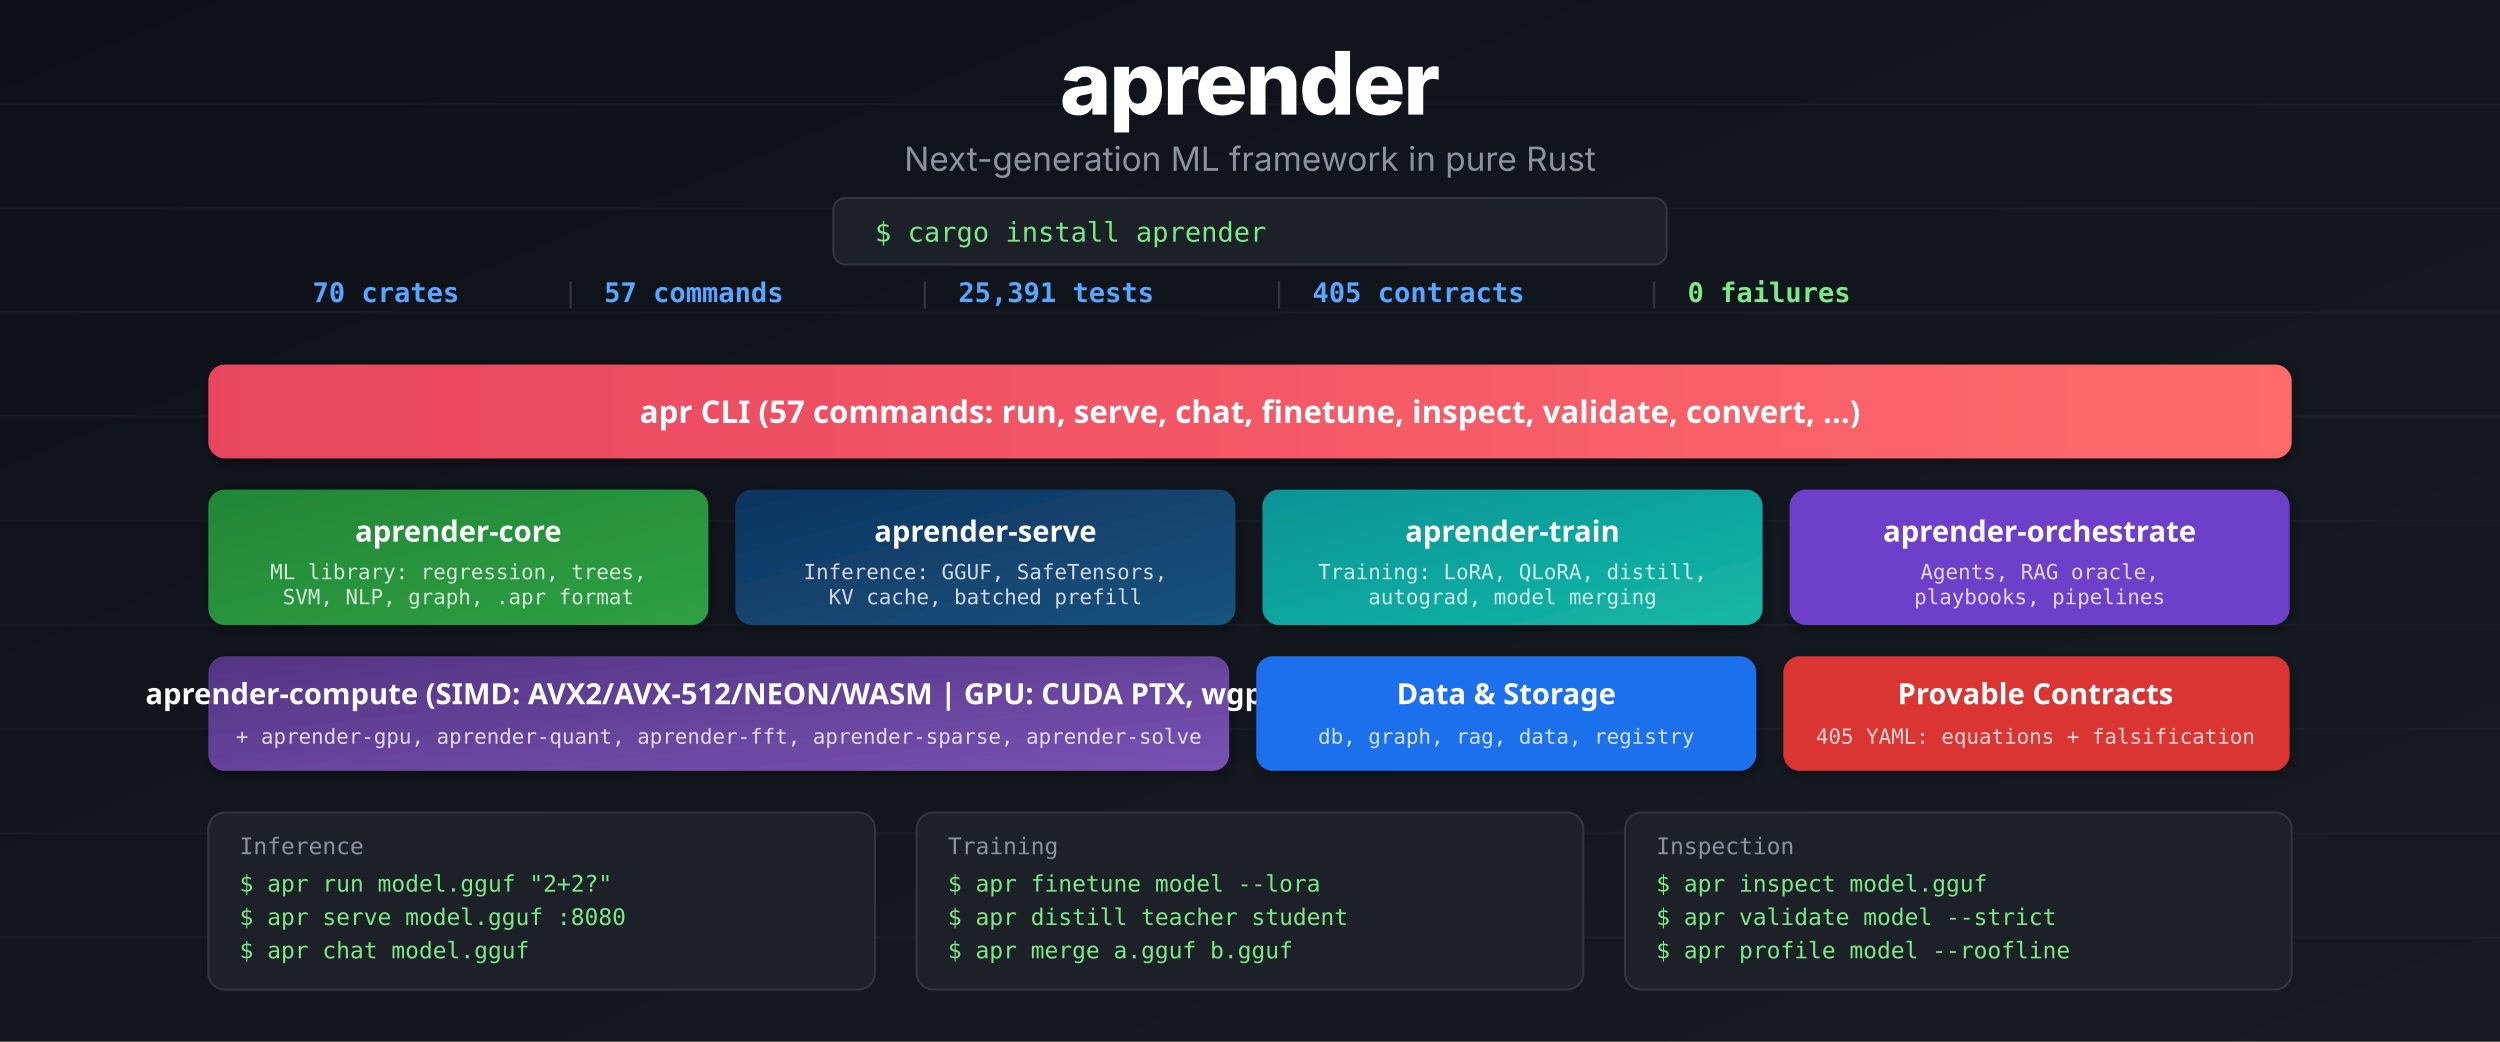
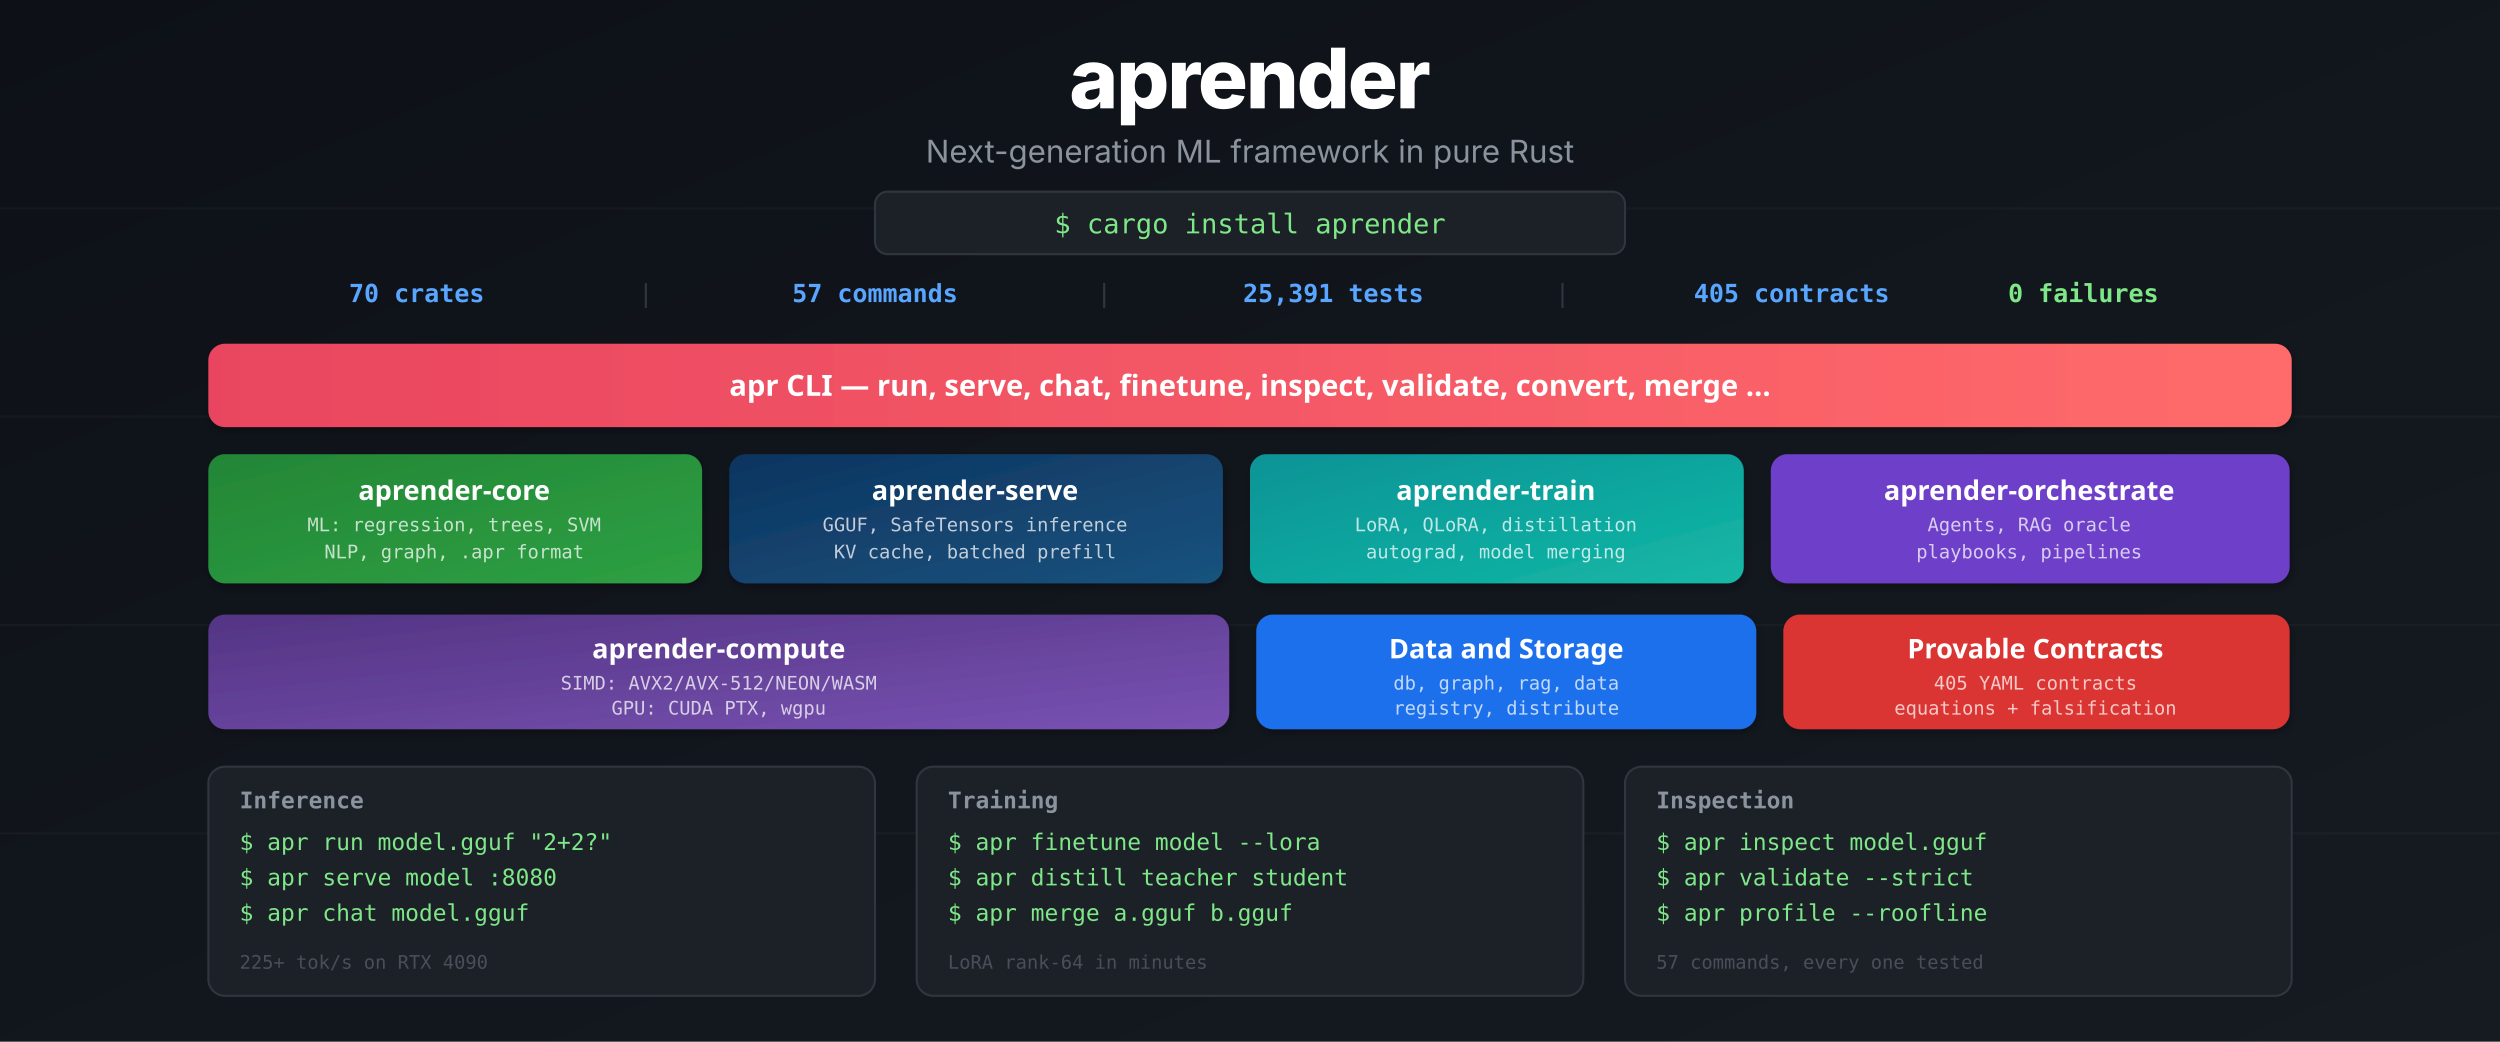
<svg xmlns="http://www.w3.org/2000/svg" viewBox="0 0 1200 500" role="img" aria-label="aprender - Next-generation ML framework in pure Rust">
  <defs>
    <linearGradient id="bg" x1="0%" y1="0%" x2="100%" y2="100%">
      <stop offset="0%" style="stop-color:#0d1117" />
      <stop offset="100%" style="stop-color:#161b22" />
    </linearGradient>
    <linearGradient id="accent" x1="0%" y1="0%" x2="100%" y2="0%">
      <stop offset="0%" style="stop-color:#e94560" />
      <stop offset="100%" style="stop-color:#ff6b6b" />
    </linearGradient>
    <linearGradient id="compute" x1="0%" y1="0%" x2="100%" y2="100%">
      <stop offset="0%" style="stop-color:#533483" />
      <stop offset="100%" style="stop-color:#7952b3" />
    </linearGradient>
    <linearGradient id="serve" x1="0%" y1="0%" x2="100%" y2="100%">
      <stop offset="0%" style="stop-color:#0f3460" />
      <stop offset="100%" style="stop-color:#16537e" />
    </linearGradient>
    <linearGradient id="train" x1="0%" y1="0%" x2="100%" y2="100%">
      <stop offset="0%" style="stop-color:#0a9396" />
      <stop offset="100%" style="stop-color:#14b8a6" />
    </linearGradient>
    <linearGradient id="core" x1="0%" y1="0%" x2="100%" y2="100%">
      <stop offset="0%" style="stop-color:#238636" />
      <stop offset="100%" style="stop-color:#2ea043" />
    </linearGradient>
-     <filter id="glow">
-       <feGaussianBlur stdDeviation="3" result="blur" />
-       <feMerge>
-         <feMergeNode in="blur" />
-         <feMergeNode in="SourceGraphic" />
-       </feMerge>
-     </filter>
    <filter id="shadow">
-       <feDropShadow dx="1" dy="2" stdDeviation="3" flood-opacity="0.3" />
+       <feDropShadow dx="1" dy="2" stdDeviation="2" flood-opacity="0.25" />
    </filter>
  </defs>
  <rect width="1200" height="500" fill="url(#bg)" />
-   <g opacity="0.03">
-     <line x1="0" y1="50" x2="1200" y2="50" stroke="#fff" stroke-width="1" />
-     <line x1="0" y1="100" x2="1200" y2="100" stroke="#fff" stroke-width="1" />
-     <line x1="0" y1="150" x2="1200" y2="150" stroke="#fff" stroke-width="1" />
-     <line x1="0" y1="200" x2="1200" y2="200" stroke="#fff" stroke-width="1" />
-     <line x1="0" y1="250" x2="1200" y2="250" stroke="#fff" stroke-width="1" />
-     <line x1="0" y1="300" x2="1200" y2="300" stroke="#fff" stroke-width="1" />
-     <line x1="0" y1="350" x2="1200" y2="350" stroke="#fff" stroke-width="1" />
-     <line x1="0" y1="400" x2="1200" y2="400" stroke="#fff" stroke-width="1" />
-     <line x1="0" y1="450" x2="1200" y2="450" stroke="#fff" stroke-width="1" />
+   <g opacity="0.03" stroke="#fff" stroke-width="1">
+     <line x1="0" y1="100" x2="1200" y2="100" />
+     <line x1="0" y1="200" x2="1200" y2="200" />
+     <line x1="0" y1="300" x2="1200" y2="300" />
+     <line x1="0" y1="400" x2="1200" y2="400" />
  </g>
-   <text x="600" y="55" text-anchor="middle" fill="#ffffff" font-family="system-ui, -apple-system, sans-serif" font-size="42" font-weight="800" letter-spacing="-1">aprender</text>
-   <text x="600" y="82" text-anchor="middle" fill="#8b949e" font-family="system-ui, -apple-system, sans-serif" font-size="16">Next-generation ML framework in pure Rust</text>
-   <rect x="400" y="95" width="400" height="32" rx="6" fill="#1c2128" stroke="#30363d" stroke-width="1" />
-   <text x="420" y="116" fill="#7ee787" font-family="monospace" font-size="13">$ cargo install aprender</text>
-   <g transform="translate(150, 145)">
-     <text x="0" y="0" fill="#58a6ff" font-family="monospace" font-size="13" font-weight="bold">70 crates</text>
-     <text x="120" y="0" fill="#30363d" font-family="monospace" font-size="13">|</text>
-     <text x="140" y="0" fill="#58a6ff" font-family="monospace" font-size="13" font-weight="bold">57 commands</text>
-     <text x="290" y="0" fill="#30363d" font-family="monospace" font-size="13">|</text>
-     <text x="310" y="0" fill="#58a6ff" font-family="monospace" font-size="13" font-weight="bold">25,391 tests</text>
-     <text x="460" y="0" fill="#30363d" font-family="monospace" font-size="13">|</text>
-     <text x="480" y="0" fill="#58a6ff" font-family="monospace" font-size="13" font-weight="bold">405 contracts</text>
-     <text x="640" y="0" fill="#30363d" font-family="monospace" font-size="13">|</text>
-     <text x="660" y="0" fill="#7ee787" font-family="monospace" font-size="13" font-weight="bold">0 failures</text>
-   </g>
-   <rect x="100" y="175" width="1000" height="45" rx="8" fill="url(#accent)" filter="url(#shadow)" />
-   <text x="600" y="203" text-anchor="middle" fill="#ffffff" font-family="system-ui, sans-serif" font-size="15" font-weight="bold">apr CLI  (57 commands: run, serve, chat, finetune, inspect, validate, convert, ...)</text>
-   <g transform="translate(100, 235)">
-     <rect x="0" y="0" width="240" height="65" rx="8" fill="url(#core)" filter="url(#shadow)" />
-     <text x="120" y="25" text-anchor="middle" fill="#ffffff" font-family="system-ui, sans-serif" font-size="14" font-weight="bold">aprender-core</text>
-     <text x="120" y="43" text-anchor="middle" fill="#ffffffcc" font-family="monospace" font-size="10">ML library: regression, trees,</text>
-     <text x="120" y="55" text-anchor="middle" fill="#ffffffcc" font-family="monospace" font-size="10">SVM, NLP, graph, .apr format</text>
-     <rect x="253" y="0" width="240" height="65" rx="8" fill="url(#serve)" filter="url(#shadow)" />
-     <text x="373" y="25" text-anchor="middle" fill="#ffffff" font-family="system-ui, sans-serif" font-size="14" font-weight="bold">aprender-serve</text>
-     <text x="373" y="43" text-anchor="middle" fill="#ffffffcc" font-family="monospace" font-size="10">Inference: GGUF, SafeTensors,</text>
-     <text x="373" y="55" text-anchor="middle" fill="#ffffffcc" font-family="monospace" font-size="10">KV cache, batched prefill</text>
-     <rect x="506" y="0" width="240" height="65" rx="8" fill="url(#train)" filter="url(#shadow)" />
-     <text x="626" y="25" text-anchor="middle" fill="#ffffff" font-family="system-ui, sans-serif" font-size="14" font-weight="bold">aprender-train</text>
-     <text x="626" y="43" text-anchor="middle" fill="#ffffffcc" font-family="monospace" font-size="10">Training: LoRA, QLoRA, distill,</text>
-     <text x="626" y="55" text-anchor="middle" fill="#ffffffcc" font-family="monospace" font-size="10">autograd, model merging</text>
-     <rect x="759" y="0" width="240" height="65" rx="8" fill="#6e40c9" filter="url(#shadow)" />
-     <text x="879" y="25" text-anchor="middle" fill="#ffffff" font-family="system-ui, sans-serif" font-size="14" font-weight="bold">aprender-orchestrate</text>
-     <text x="879" y="43" text-anchor="middle" fill="#ffffffcc" font-family="monospace" font-size="10">Agents, RAG oracle,</text>
-     <text x="879" y="55" text-anchor="middle" fill="#ffffffcc" font-family="monospace" font-size="10">playbooks, pipelines</text>
-   </g>
-   <g transform="translate(100, 315)">
-     <rect x="0" y="0" width="490" height="55" rx="8" fill="url(#compute)" filter="url(#shadow)" />
-     <text x="245" y="23" text-anchor="middle" fill="#ffffff" font-family="system-ui, sans-serif" font-size="14" font-weight="bold">aprender-compute  (SIMD: AVX2/AVX-512/NEON/WASM | GPU: CUDA PTX, wgpu)</text>
-     <text x="245" y="42" text-anchor="middle" fill="#ffffffcc" font-family="monospace" font-size="10">+ aprender-gpu, aprender-quant, aprender-fft, aprender-sparse, aprender-solve</text>
-     <rect x="503" y="0" width="240" height="55" rx="8" fill="#1f6feb" filter="url(#shadow)" />
-     <text x="623" y="23" text-anchor="middle" fill="#ffffff" font-family="system-ui, sans-serif" font-size="14" font-weight="bold">Data &amp; Storage</text>
-     <text x="623" y="42" text-anchor="middle" fill="#ffffffcc" font-family="monospace" font-size="10">db, graph, rag, data, registry</text>
-     <rect x="756" y="0" width="243" height="55" rx="8" fill="#da3633" filter="url(#shadow)" />
-     <text x="877" y="23" text-anchor="middle" fill="#ffffff" font-family="system-ui, sans-serif" font-size="14" font-weight="bold">Provable Contracts</text>
-     <text x="877" y="42" text-anchor="middle" fill="#ffffffcc" font-family="monospace" font-size="10">405 YAML: equations + falsification</text>
-   </g>
-   <g transform="translate(100, 390)">
-     <rect x="0" y="0" width="320" height="85" rx="8" fill="#1c2128" stroke="#30363d" stroke-width="1" />
-     <text x="15" y="20" fill="#8b949e" font-family="monospace" font-size="11">Inference</text>
-     <text x="15" y="38" fill="#7ee787" font-family="monospace" font-size="11">$ apr run model.gguf "2+2?"</text>
-     <text x="15" y="54" fill="#7ee787" font-family="monospace" font-size="11">$ apr serve model.gguf :8080</text>
-     <text x="15" y="70" fill="#7ee787" font-family="monospace" font-size="11">$ apr chat model.gguf</text>
-     <rect x="340" y="0" width="320" height="85" rx="8" fill="#1c2128" stroke="#30363d" stroke-width="1" />
-     <text x="355" y="20" fill="#8b949e" font-family="monospace" font-size="11">Training</text>
-     <text x="355" y="38" fill="#7ee787" font-family="monospace" font-size="11">$ apr finetune model --lora</text>
-     <text x="355" y="54" fill="#7ee787" font-family="monospace" font-size="11">$ apr distill teacher student</text>
-     <text x="355" y="70" fill="#7ee787" font-family="monospace" font-size="11">$ apr merge a.gguf b.gguf</text>
-     <rect x="680" y="0" width="320" height="85" rx="8" fill="#1c2128" stroke="#30363d" stroke-width="1" />
-     <text x="695" y="20" fill="#8b949e" font-family="monospace" font-size="11">Inspection</text>
-     <text x="695" y="38" fill="#7ee787" font-family="monospace" font-size="11">$ apr inspect model.gguf</text>
-     <text x="695" y="54" fill="#7ee787" font-family="monospace" font-size="11">$ apr validate model --strict</text>
-     <text x="695" y="70" fill="#7ee787" font-family="monospace" font-size="11">$ apr profile model --roofline</text>
-   </g>
+   <text x="600" y="52" text-anchor="middle" fill="#fff" font-family="system-ui,-apple-system,sans-serif" font-size="40" font-weight="800" letter-spacing="-1">aprender</text>
+   <text x="600" y="78" text-anchor="middle" fill="#8b949e" font-family="system-ui,-apple-system,sans-serif" font-size="15">Next-generation ML framework in pure Rust</text>
+   <rect x="420" y="92" width="360" height="30" rx="6" fill="#1c2128" stroke="#30363d" stroke-width="1" />
+   <text x="600" y="112" text-anchor="middle" fill="#7ee787" font-family="monospace" font-size="13">$ cargo install aprender</text>
+   <text x="200" y="145" text-anchor="middle" fill="#58a6ff" font-family="monospace" font-size="12" font-weight="bold">70 crates</text>
+   <text x="310" y="145" text-anchor="middle" fill="#30363d" font-family="monospace" font-size="12">|</text>
+   <text x="420" y="145" text-anchor="middle" fill="#58a6ff" font-family="monospace" font-size="12" font-weight="bold">57 commands</text>
+   <text x="530" y="145" text-anchor="middle" fill="#30363d" font-family="monospace" font-size="12">|</text>
+   <text x="640" y="145" text-anchor="middle" fill="#58a6ff" font-family="monospace" font-size="12" font-weight="bold">25,391 tests</text>
+   <text x="750" y="145" text-anchor="middle" fill="#30363d" font-family="monospace" font-size="12">|</text>
+   <text x="860" y="145" text-anchor="middle" fill="#58a6ff" font-family="monospace" font-size="12" font-weight="bold">405 contracts</text>
+   <text x="1000" y="145" text-anchor="middle" fill="#7ee787" font-family="monospace" font-size="12" font-weight="bold">0 failures</text>
+   <rect x="100" y="165" width="1000" height="40" rx="8" fill="url(#accent)" filter="url(#shadow)" />
+   <text x="600" y="190" text-anchor="middle" fill="#fff" font-family="system-ui,sans-serif" font-size="14" font-weight="bold">apr CLI — run, serve, chat, finetune, inspect, validate, convert, merge ...</text>
+   <rect x="100" y="218" width="237" height="62" rx="8" fill="url(#core)" filter="url(#shadow)" />
+   <text x="218" y="240" text-anchor="middle" fill="#fff" font-family="system-ui,sans-serif" font-size="13" font-weight="bold">aprender-core</text>
+   <text x="218" y="255" text-anchor="middle" fill="#ffffffbb" font-family="monospace" font-size="9">ML: regression, trees, SVM</text>
+   <text x="218" y="268" text-anchor="middle" fill="#ffffffbb" font-family="monospace" font-size="9">NLP, graph, .apr format</text>
+   <rect x="350" y="218" width="237" height="62" rx="8" fill="url(#serve)" filter="url(#shadow)" />
+   <text x="468" y="240" text-anchor="middle" fill="#fff" font-family="system-ui,sans-serif" font-size="13" font-weight="bold">aprender-serve</text>
+   <text x="468" y="255" text-anchor="middle" fill="#ffffffbb" font-family="monospace" font-size="9">GGUF, SafeTensors inference</text>
+   <text x="468" y="268" text-anchor="middle" fill="#ffffffbb" font-family="monospace" font-size="9">KV cache, batched prefill</text>
+   <rect x="600" y="218" width="237" height="62" rx="8" fill="url(#train)" filter="url(#shadow)" />
+   <text x="718" y="240" text-anchor="middle" fill="#fff" font-family="system-ui,sans-serif" font-size="13" font-weight="bold">aprender-train</text>
+   <text x="718" y="255" text-anchor="middle" fill="#ffffffbb" font-family="monospace" font-size="9">LoRA, QLoRA, distillation</text>
+   <text x="718" y="268" text-anchor="middle" fill="#ffffffbb" font-family="monospace" font-size="9">autograd, model merging</text>
+   <rect x="850" y="218" width="249" height="62" rx="8" fill="#6e40c9" filter="url(#shadow)" />
+   <text x="974" y="240" text-anchor="middle" fill="#fff" font-family="system-ui,sans-serif" font-size="13" font-weight="bold">aprender-orchestrate</text>
+   <text x="974" y="255" text-anchor="middle" fill="#ffffffbb" font-family="monospace" font-size="9">Agents, RAG oracle</text>
+   <text x="974" y="268" text-anchor="middle" fill="#ffffffbb" font-family="monospace" font-size="9">playbooks, pipelines</text>
+   <rect x="100" y="295" width="490" height="55" rx="8" fill="url(#compute)" filter="url(#shadow)" />
+   <text x="345" y="316" text-anchor="middle" fill="#fff" font-family="system-ui,sans-serif" font-size="13" font-weight="bold">aprender-compute</text>
+   <text x="345" y="331" text-anchor="middle" fill="#ffffffbb" font-family="monospace" font-size="9">SIMD: AVX2/AVX-512/NEON/WASM</text>
+   <text x="345" y="343" text-anchor="middle" fill="#ffffffbb" font-family="monospace" font-size="9">GPU: CUDA PTX, wgpu</text>
+   <rect x="603" y="295" width="240" height="55" rx="8" fill="#1f6feb" filter="url(#shadow)" />
+   <text x="723" y="316" text-anchor="middle" fill="#fff" font-family="system-ui,sans-serif" font-size="13" font-weight="bold">Data and Storage</text>
+   <text x="723" y="331" text-anchor="middle" fill="#ffffffbb" font-family="monospace" font-size="9">db, graph, rag, data</text>
+   <text x="723" y="343" text-anchor="middle" fill="#ffffffbb" font-family="monospace" font-size="9">registry, distribute</text>
+   <rect x="856" y="295" width="243" height="55" rx="8" fill="#da3633" filter="url(#shadow)" />
+   <text x="977" y="316" text-anchor="middle" fill="#fff" font-family="system-ui,sans-serif" font-size="13" font-weight="bold">Provable Contracts</text>
+   <text x="977" y="331" text-anchor="middle" fill="#ffffffbb" font-family="monospace" font-size="9">405 YAML contracts</text>
+   <text x="977" y="343" text-anchor="middle" fill="#ffffffbb" font-family="monospace" font-size="9">equations + falsification</text>
+   <rect x="100" y="368" width="320" height="110" rx="8" fill="#1c2128" stroke="#30363d" stroke-width="1" />
+   <text x="115" y="388" fill="#8b949e" font-family="monospace" font-size="11" font-weight="bold">Inference</text>
+   <text x="115" y="408" fill="#7ee787" font-family="monospace" font-size="11">$ apr run model.gguf "2+2?"</text>
+   <text x="115" y="425" fill="#7ee787" font-family="monospace" font-size="11">$ apr serve model :8080</text>
+   <text x="115" y="442" fill="#7ee787" font-family="monospace" font-size="11">$ apr chat model.gguf</text>
+   <text x="115" y="465" fill="#484f58" font-family="monospace" font-size="9">225+ tok/s on RTX 4090</text>
+   <rect x="440" y="368" width="320" height="110" rx="8" fill="#1c2128" stroke="#30363d" stroke-width="1" />
+   <text x="455" y="388" fill="#8b949e" font-family="monospace" font-size="11" font-weight="bold">Training</text>
+   <text x="455" y="408" fill="#7ee787" font-family="monospace" font-size="11">$ apr finetune model --lora</text>
+   <text x="455" y="425" fill="#7ee787" font-family="monospace" font-size="11">$ apr distill teacher student</text>
+   <text x="455" y="442" fill="#7ee787" font-family="monospace" font-size="11">$ apr merge a.gguf b.gguf</text>
+   <text x="455" y="465" fill="#484f58" font-family="monospace" font-size="9">LoRA rank-64 in minutes</text>
+   <rect x="780" y="368" width="320" height="110" rx="8" fill="#1c2128" stroke="#30363d" stroke-width="1" />
+   <text x="795" y="388" fill="#8b949e" font-family="monospace" font-size="11" font-weight="bold">Inspection</text>
+   <text x="795" y="408" fill="#7ee787" font-family="monospace" font-size="11">$ apr inspect model.gguf</text>
+   <text x="795" y="425" fill="#7ee787" font-family="monospace" font-size="11">$ apr validate --strict</text>
+   <text x="795" y="442" fill="#7ee787" font-family="monospace" font-size="11">$ apr profile --roofline</text>
+   <text x="795" y="465" fill="#484f58" font-family="monospace" font-size="9">57 commands, every one tested</text>
</svg>
